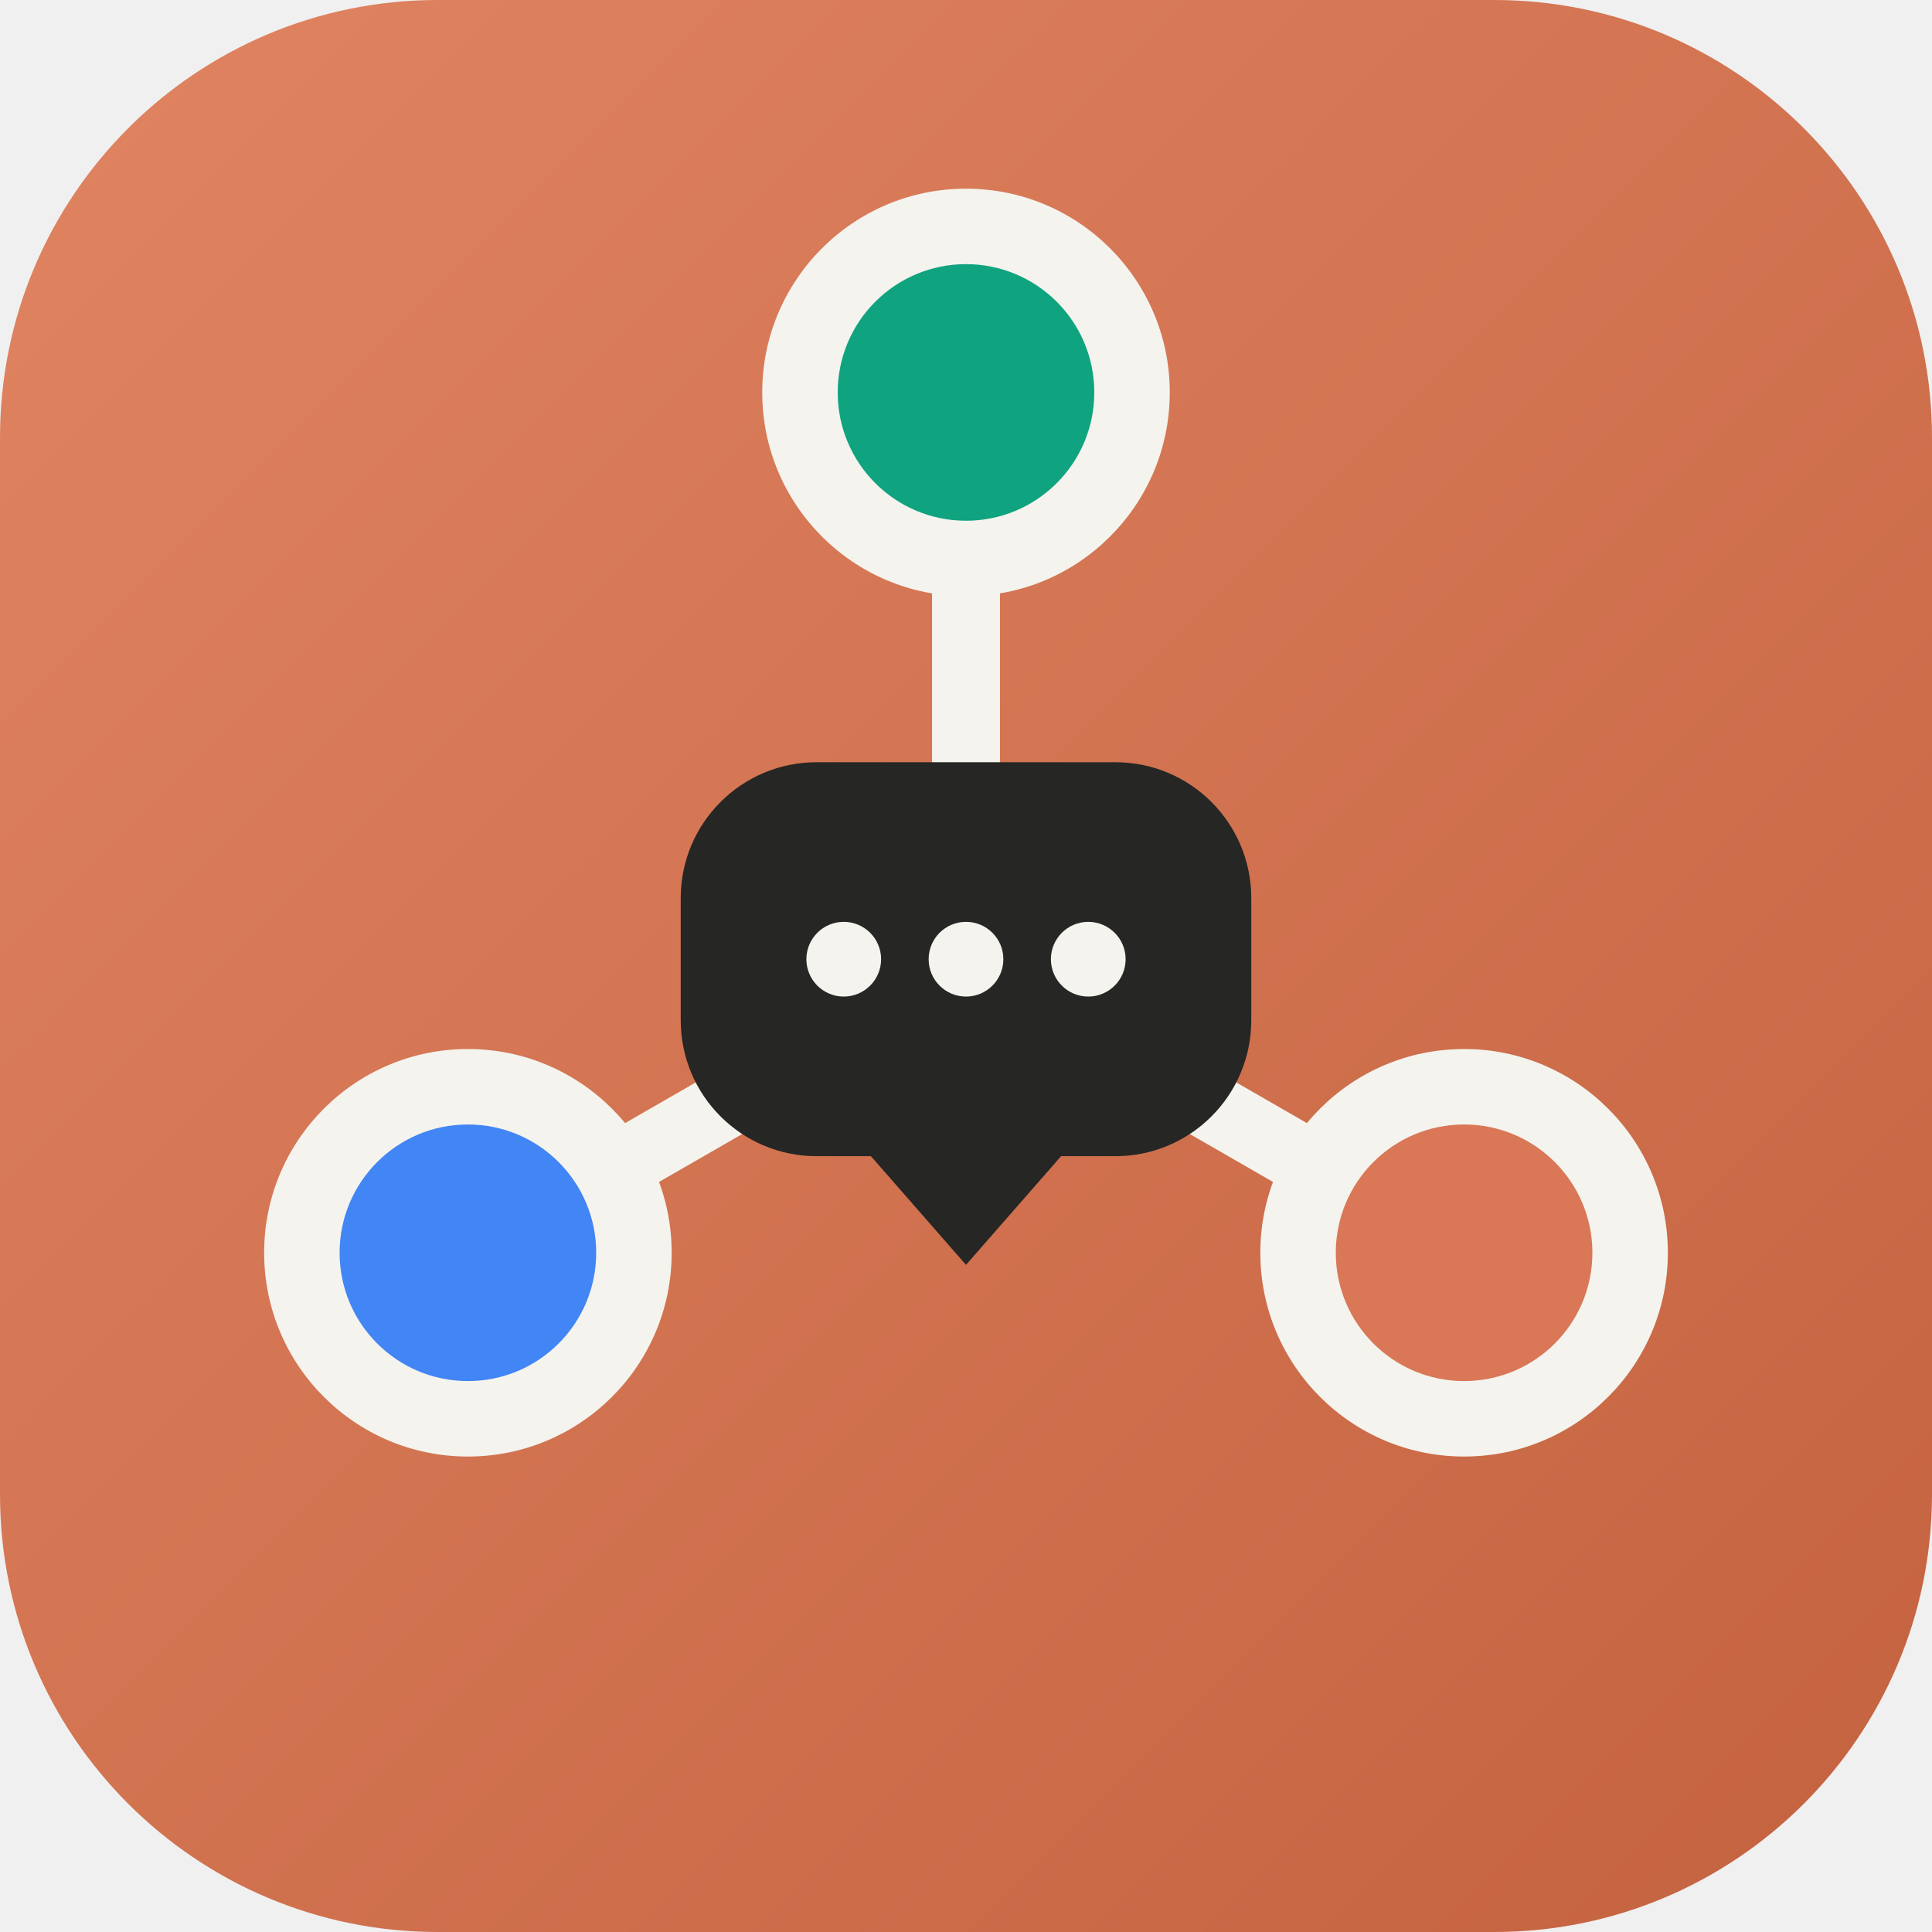
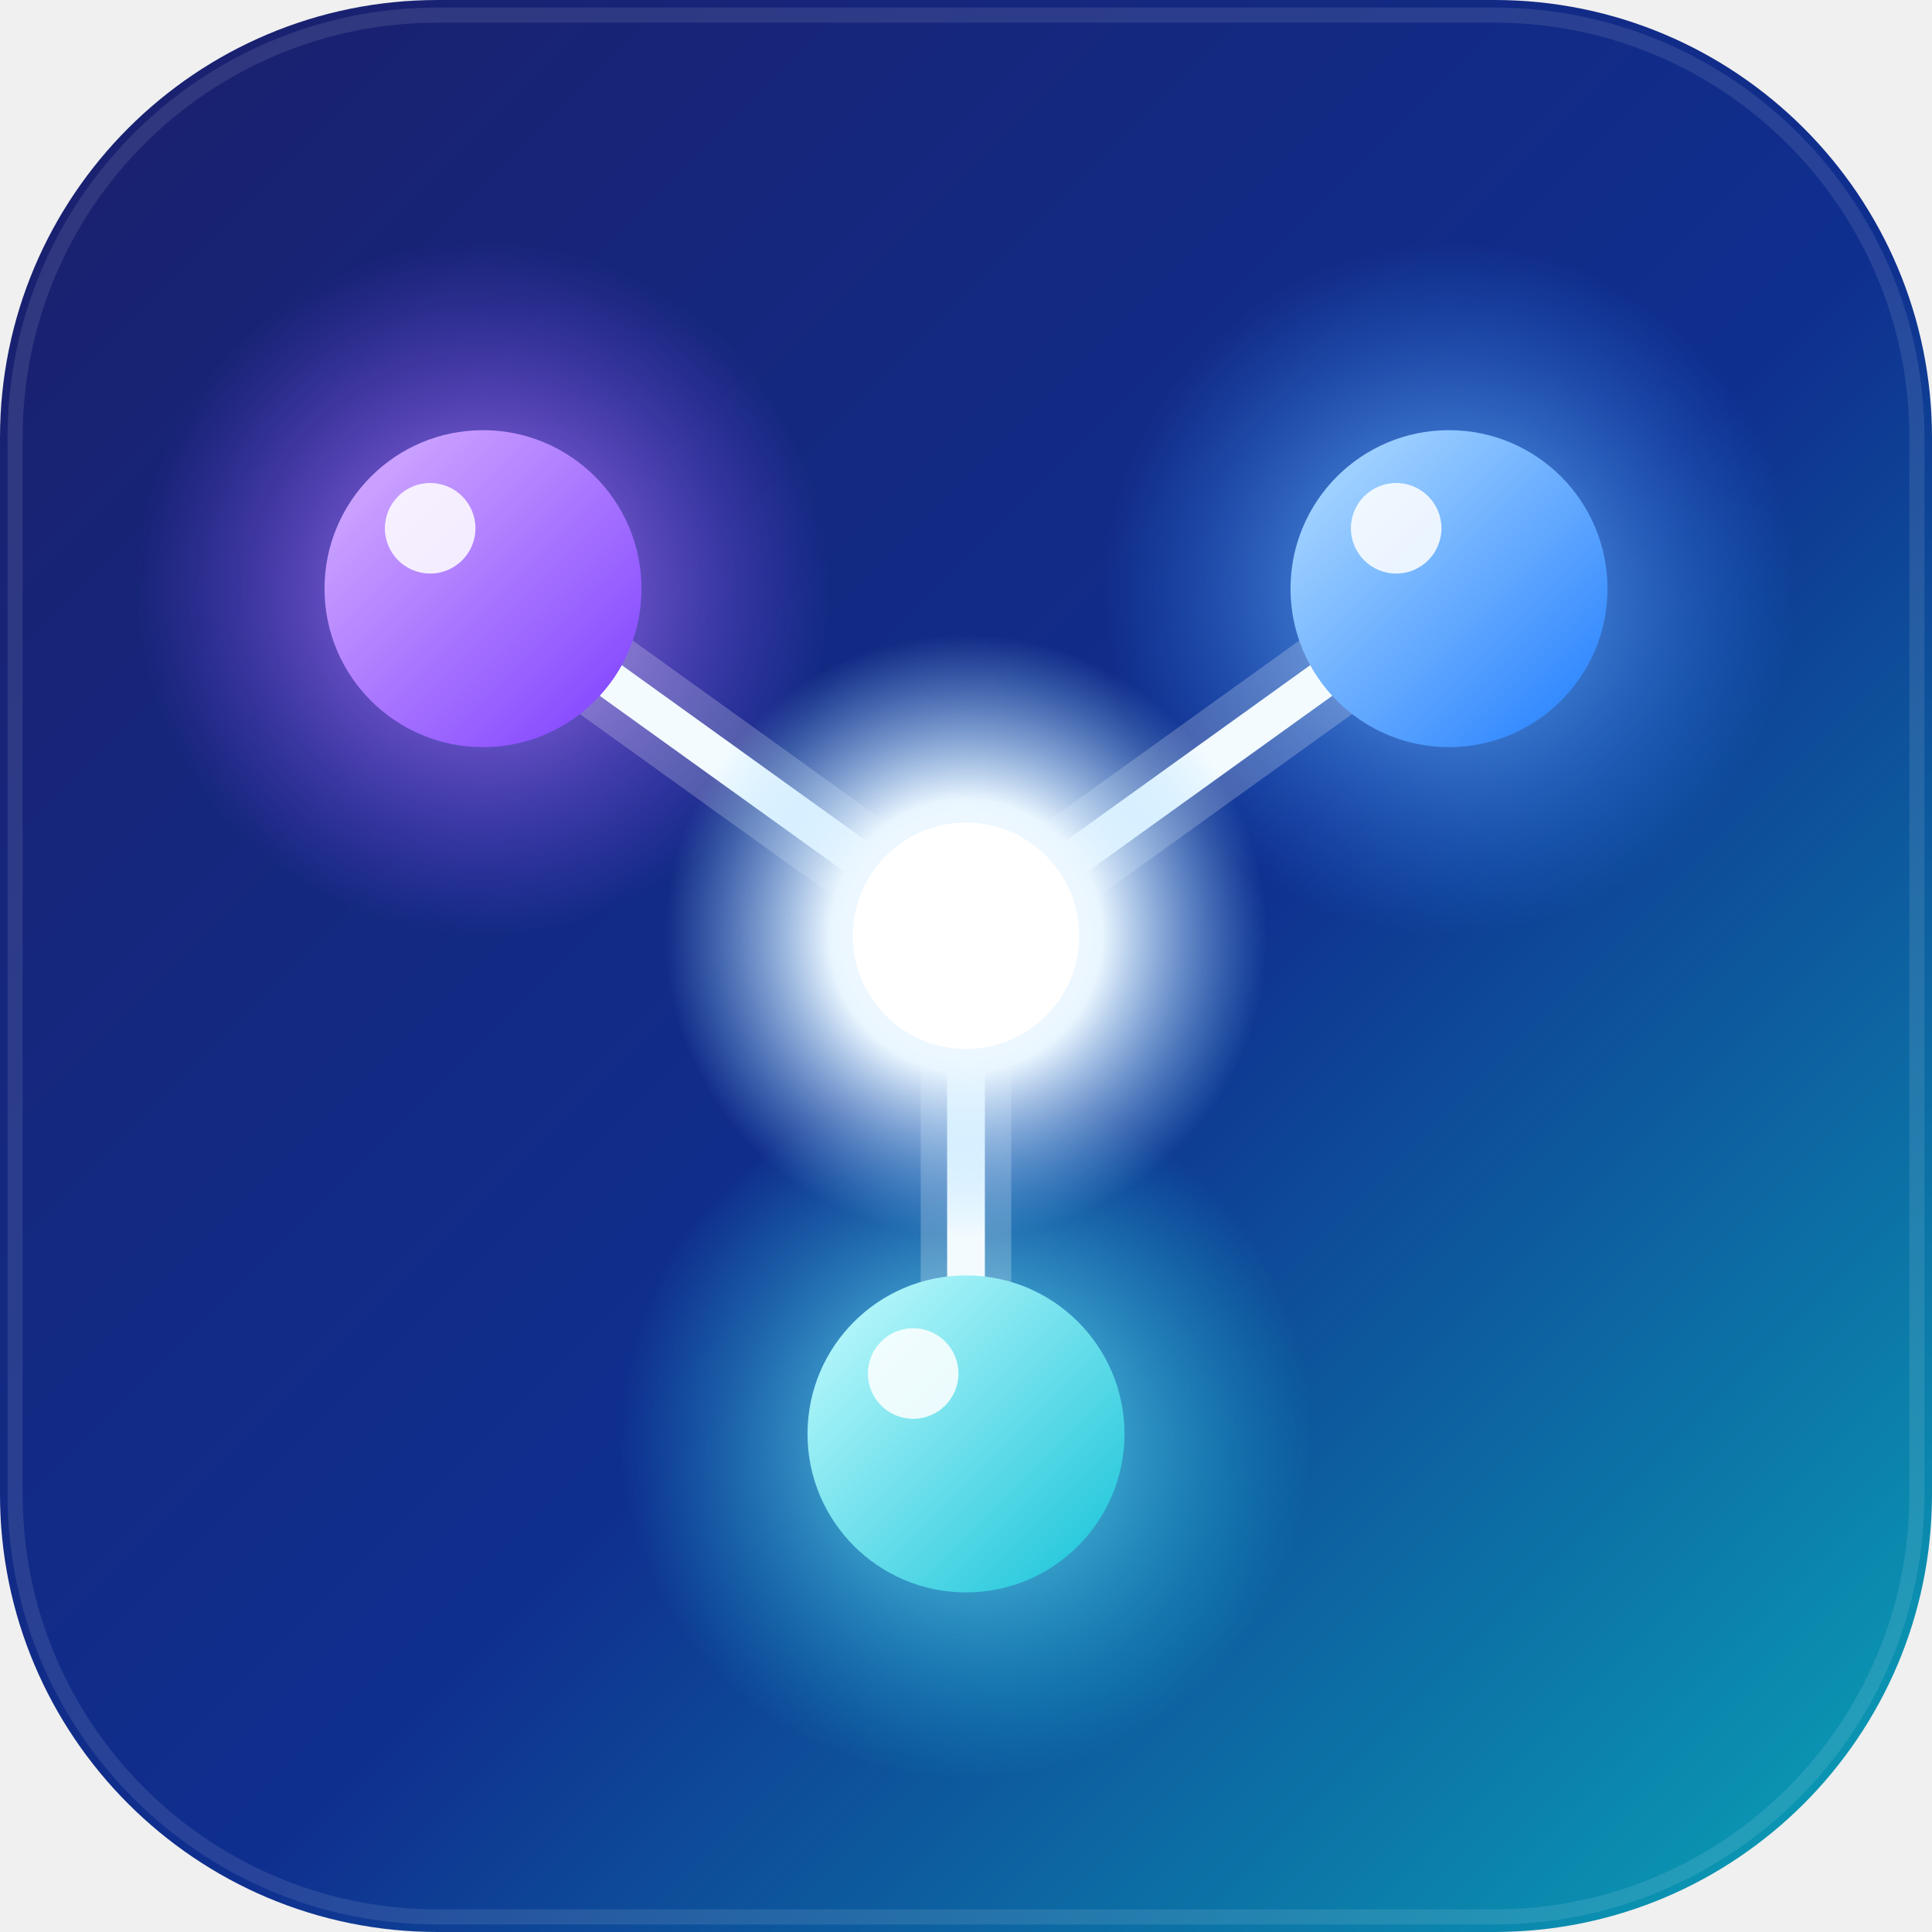
<svg xmlns="http://www.w3.org/2000/svg" viewBox="0 0 256 256" width="256" height="256">
  <defs>
    <linearGradient id="zemin" x1="0" y1="0" x2="1" y2="1">
-       <stop offset="0" stop-color="#e08462" />
-       <stop offset="1" stop-color="#c4623f" />
+       <stop offset="0" stop-color="#1b1f6b" />
+       <stop offset=".55" stop-color="#0f2f8f" />
+       <stop offset="1" stop-color="#0aa7b8" />
+     </linearGradient>
+     <radialGradient id="merkez" cx=".5" cy=".5" r=".5">
+       <stop offset="0" stop-color="#ffffff" />
+       <stop offset=".45" stop-color="#eaf6ff" />
+       <stop offset="1" stop-color="#8fd3ff" stop-opacity="0" />
+     </radialGradient>
+     <radialGradient id="morIsik" cx=".5" cy=".5" r=".5">
+       <stop offset="0" stop-color="#c58cff" stop-opacity=".9" />
+       <stop offset="1" stop-color="#8a4dff" stop-opacity="0" />
+     </radialGradient>
+     <radialGradient id="maviIsik" cx=".5" cy=".5" r=".5">
+       <stop offset="0" stop-color="#7fc3ff" stop-opacity=".9" />
+       <stop offset="1" stop-color="#2d8cff" stop-opacity="0" />
+     </radialGradient>
+     <radialGradient id="turkuazIsik" cx=".5" cy=".5" r=".5">
+       <stop offset="0" stop-color="#8ff6ff" stop-opacity=".9" />
+       <stop offset="1" stop-color="#19d3e6" stop-opacity="0" />
+     </radialGradient>
+     <linearGradient id="mor" x1="0" y1="0" x2="1" y2="1">
+       <stop offset="0" stop-color="#d9b3ff" />
+       <stop offset="1" stop-color="#7b3dff" />
+     </linearGradient>
+     <linearGradient id="mavi" x1="0" y1="0" x2="1" y2="1">
+       <stop offset="0" stop-color="#b6e0ff" />
+       <stop offset="1" stop-color="#1f7cff" />
+     </linearGradient>
+     <linearGradient id="turkuaz" x1="0" y1="0" x2="1" y2="1">
+       <stop offset="0" stop-color="#c9fdff" />
+       <stop offset="1" stop-color="#12c2d8" />
    </linearGradient>
  </defs>
  <rect width="256" height="256" rx="58" fill="url(#zemin)" />
-   <g stroke="#f4f3ee" stroke-width="9" stroke-linecap="round" fill="none">
-     <line x1="128" y1="128" x2="128" y2="52" />
-     <line x1="128" y1="128" x2="62" y2="166" />
-     <line x1="128" y1="128" x2="194" y2="166" />
-   </g>
-   <g fill="#f4f3ee">
-     <circle cx="128" cy="52" r="27" />
-     <circle cx="62" cy="166" r="27" />
-     <circle cx="194" cy="166" r="27" />
-   </g>
-   <circle cx="128" cy="52" r="17" fill="#10a37f" />
-   <circle cx="62" cy="166" r="17" fill="#4285f4" />
-   <circle cx="194" cy="166" r="17" fill="#d97757" />
-   <g transform="translate(128 128) scale(.9) translate(-128 -128)">
-     <path fill="#262624" d="M106 98h44a20 20 0 0 1 20 20v18a20 20 0 0 1-20 20h-8l-14 16-14-16h-8a20 20 0 0 1-20-20v-18a20 20 0 0 1 20-20z" />
-     <g fill="#f4f3ee">
-       <circle cx="110" cy="127" r="5.5" />
-       <circle cx="128" cy="127" r="5.5" />
-       <circle cx="146" cy="127" r="5.5" />
+   <rect x="2" y="2" width="252" height="252" rx="56" fill="none" stroke="#ffffff" stroke-opacity=".10" stroke-width="2" />
+   <circle cx="64" cy="78" r="46" fill="url(#morIsik)" />
+   <circle cx="192" cy="78" r="46" fill="url(#maviIsik)" />
+   <circle cx="128" cy="190" r="46" fill="url(#turkuazIsik)" />
+   <g stroke-linecap="round" fill="none">
+     <g stroke="#ffffff" stroke-opacity=".22" stroke-width="12">
+       <line x1="64" y1="78" x2="128" y2="124" />
+       <line x1="192" y1="78" x2="128" y2="124" />
+       <line x1="128" y1="190" x2="128" y2="124" />
+     </g>
+     <g stroke="#f3fbff" stroke-width="5">
+       <line x1="64" y1="78" x2="128" y2="124" />
+       <line x1="192" y1="78" x2="128" y2="124" />
+       <line x1="128" y1="190" x2="128" y2="124" />
    </g>
  </g>
+   <circle cx="64" cy="78" r="21" fill="url(#mor)" />
+   <circle cx="192" cy="78" r="21" fill="url(#mavi)" />
+   <circle cx="128" cy="190" r="21" fill="url(#turkuaz)" />
+   <g fill="#ffffff" fill-opacity=".85">
+     <circle cx="57" cy="70" r="6" />
+     <circle cx="185" cy="70" r="6" />
+     <circle cx="121" cy="182" r="6" />
+   </g>
+   <circle cx="128" cy="124" r="40" fill="url(#merkez)" />
+   <circle cx="128" cy="124" r="15" fill="#ffffff" />
</svg>
